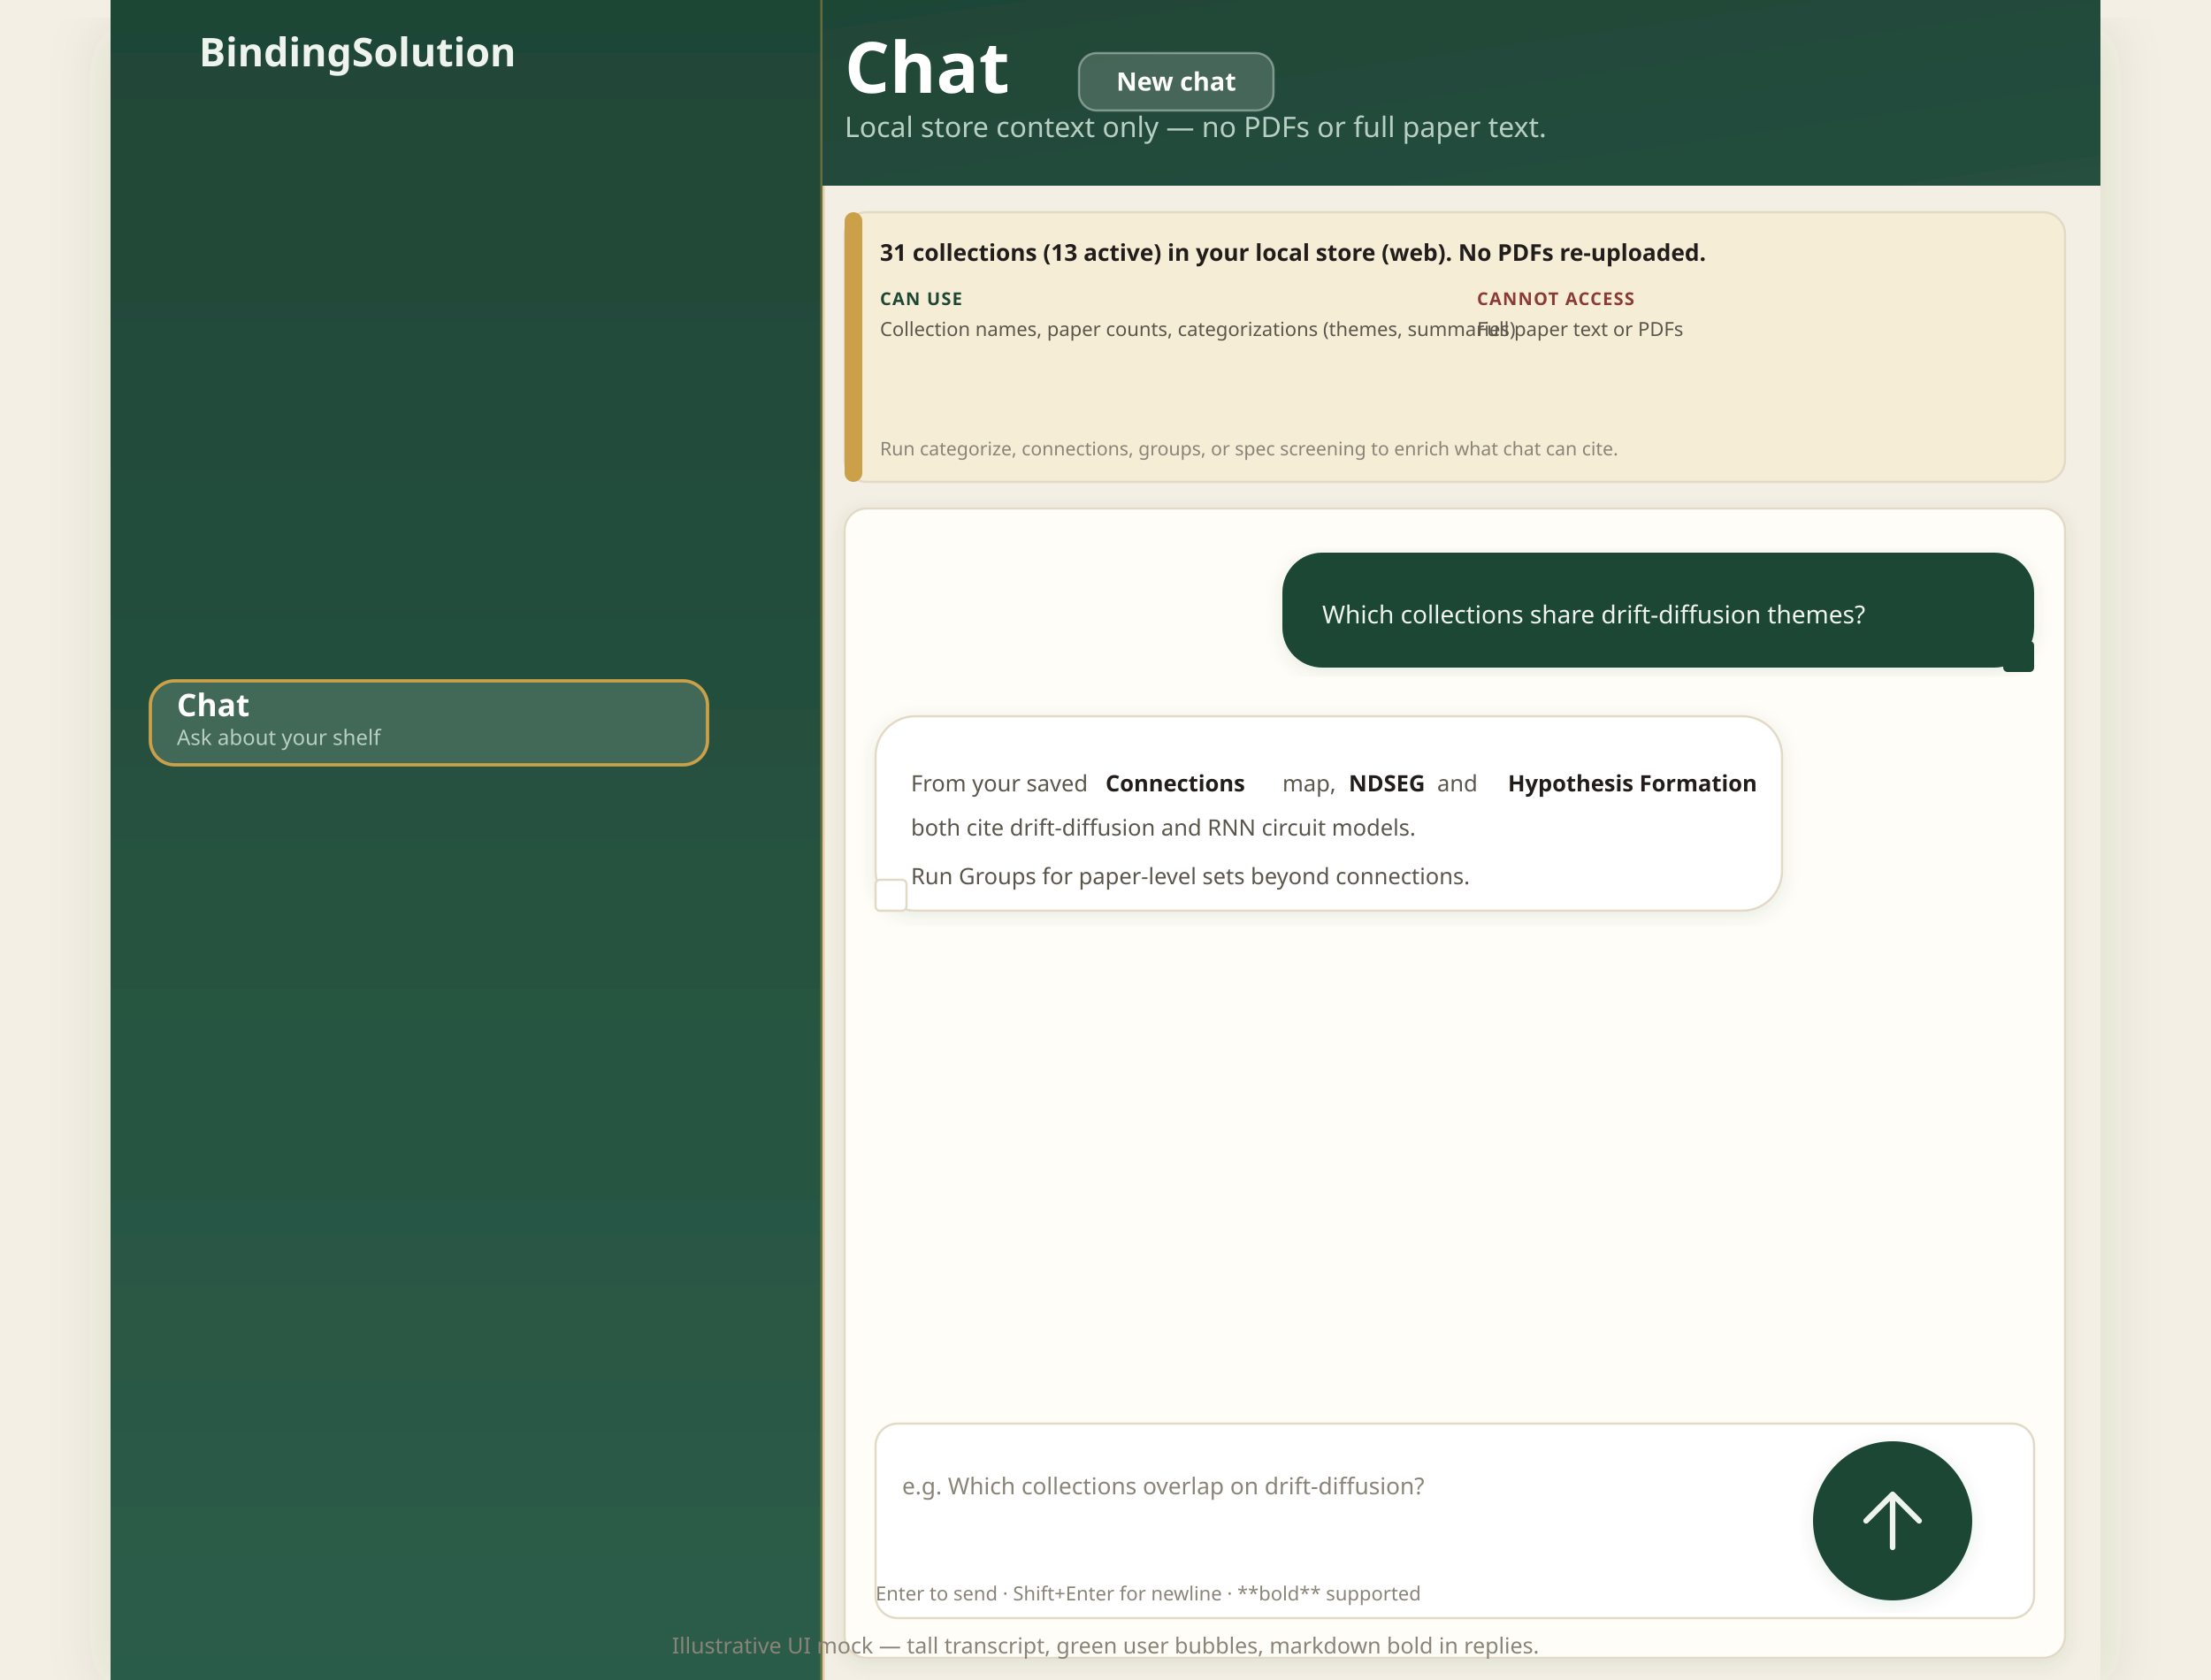
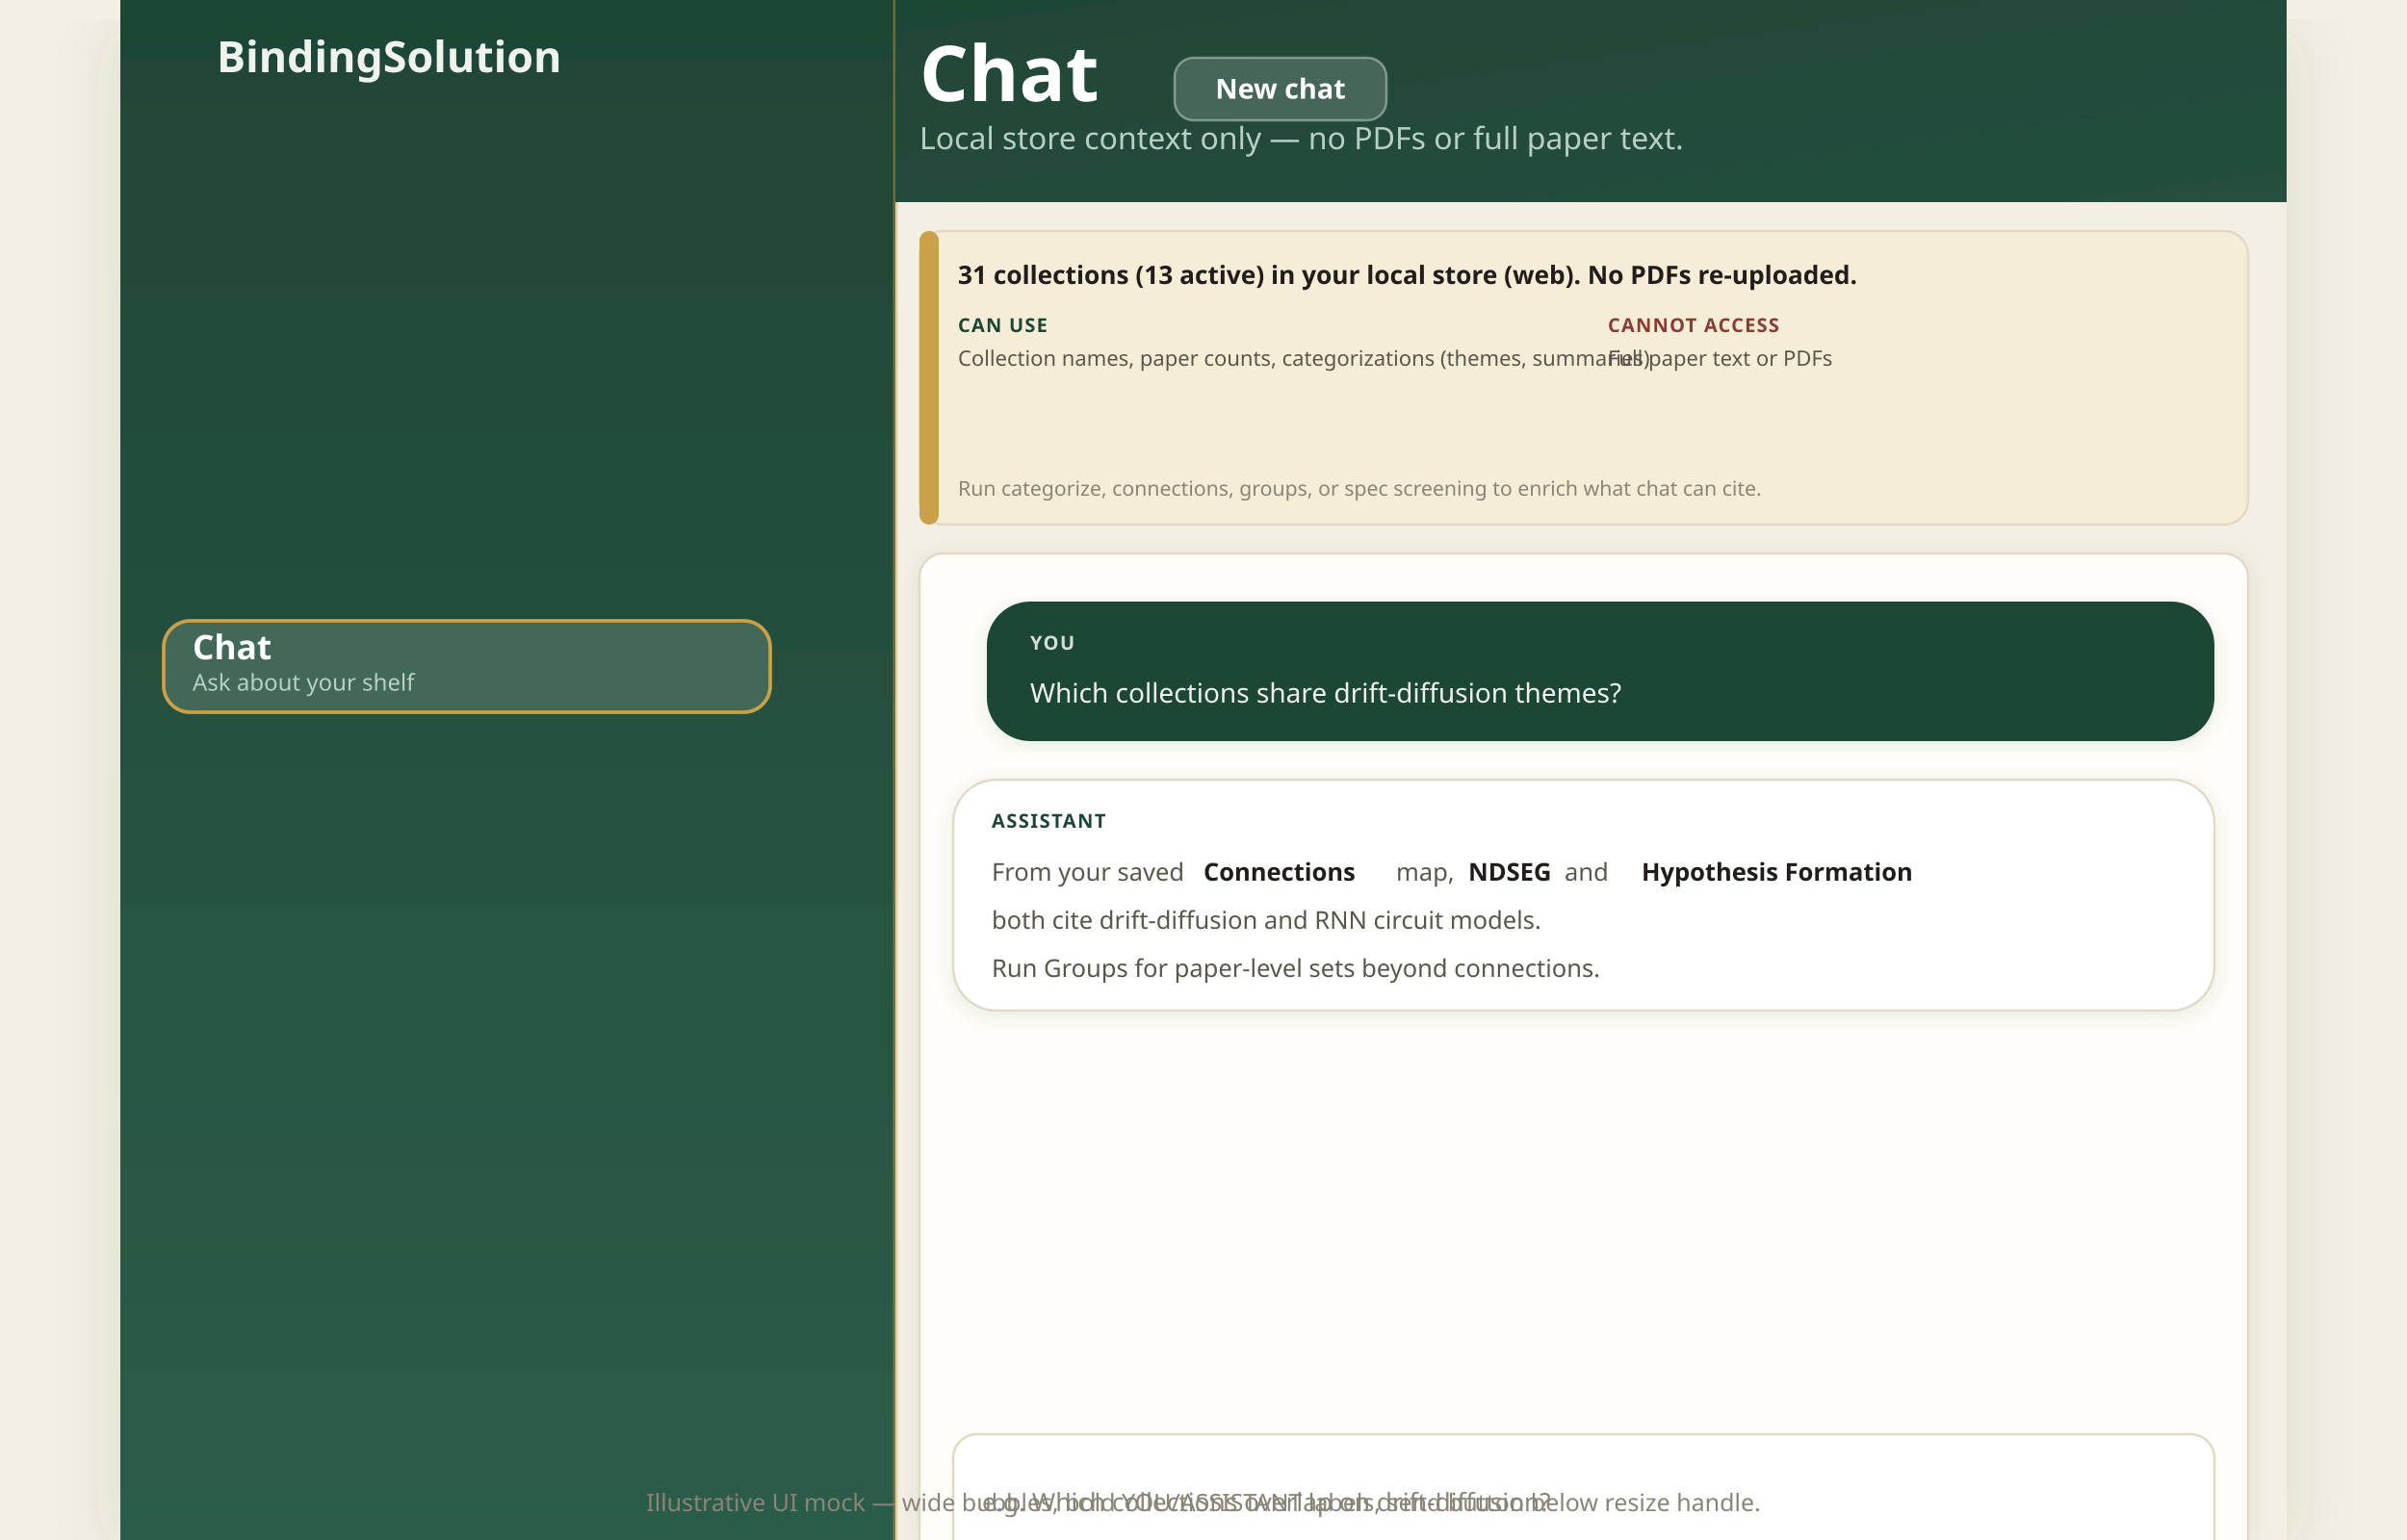
- <svg xmlns="http://www.w3.org/2000/svg" viewBox="0 0 1000 760" width="1000" height="760" role="img" aria-label="Chat view with message bubbles, tall transcript, and send button">
+ <svg xmlns="http://www.w3.org/2000/svg" viewBox="0 0 1000 640" width="1000" height="640" role="img" aria-label="Chat view with wide message bubbles, YOU and ASSISTANT labels, and footer send button">
  <defs>
    <linearGradient id="green" x1="0" y1="0" x2="0" y2="1">
      <stop offset="0" stop-color="#1f4636" />
      <stop offset="1" stop-color="#2c5d49" />
    </linearGradient>
    <linearGradient id="hero" x1="0" y1="0" x2="1" y2="1">
      <stop offset="0" stop-color="#1f4636" />
      <stop offset="1" stop-color="#254f3f" />
    </linearGradient>
    <filter id="shellShadow" x="-4%" y="-2%" width="108%" height="104%">
      <feDropShadow dx="0" dy="8" stdDeviation="14" flood-color="#1f4636" flood-opacity="0.12" />
    </filter>
    <filter id="shadow" x="-8%" y="-8%" width="116%" height="116%">
      <feDropShadow dx="0" dy="2" stdDeviation="4" flood-color="#1f4636" flood-opacity="0.1" />
    </filter>
  </defs>
-   <rect width="1000" height="760" fill="#f4efe4" />
+   <rect width="1000" height="640" fill="#f4efe4" />
  <g filter="url(#shellShadow)">
-     <rect x="50" y="0" width="900" height="760" fill="#f4efe4" />
-     <rect x="50" y="0" width="322" height="760" fill="url(#green)" />
-     <line x1="372" y1="0" x2="372" y2="760" stroke="#caa14a" stroke-width="2" stroke-opacity="0.42" />
+     <rect x="50" y="0" width="900" height="640" fill="#f4efe4" />
+     <rect x="50" y="0" width="322" height="640" fill="url(#green)" />
+     <line x1="372" y1="0" x2="372" y2="640" stroke="#caa14a" stroke-width="2" stroke-opacity="0.42" />
    <g transform="translate(50, 0)">
      <text x="40" y="30" fill="#eef3ee" font-family="Montserrat, system-ui, sans-serif" font-size="17.9" font-weight="700">BindingSolution</text>
-       <rect x="18" y="308" width="252" height="38" rx="11" fill="rgba(255,255,255,0.14)" stroke="#caa14a" stroke-width="1.5" />
-       <text x="30" y="324" fill="#fff" font-family="system-ui, sans-serif" font-size="14.1" font-weight="600">Chat</text>
-       <text x="30" y="337" fill="#b8cfc4" font-family="system-ui, sans-serif" font-size="9.6">Ask about your shelf</text>
+       <rect x="18" y="258" width="252" height="38" rx="11" fill="rgba(255,255,255,0.14)" stroke="#caa14a" stroke-width="1.5" />
+       <text x="30" y="274" fill="#fff" font-family="system-ui, sans-serif" font-size="14.1" font-weight="600">Chat</text>
+       <text x="30" y="287" fill="#b8cfc4" font-family="system-ui, sans-serif" font-size="9.6">Ask about your shelf</text>
    </g>
    <rect x="372" y="0" width="578" height="84" fill="url(#hero)" />
    <text x="382" y="42" fill="#fff" font-family="Montserrat, system-ui, sans-serif" font-size="32.0" font-weight="600">Chat</text>
    <text x="382" y="62" fill="#b8cfc4" font-family="system-ui, sans-serif" font-size="12.8">Local store context only — no PDFs or full paper text.</text>
    <rect x="488" y="24" width="88" height="26" rx="8" fill="rgba(255,255,255,0.16)" stroke="rgba(255,255,255,0.38)" />
    <text x="532" y="41" fill="#fff" font-family="system-ui, sans-serif" font-size="11.5" font-weight="600" text-anchor="middle">New chat</text>
    <g transform="translate(382, 96)">
      <rect x="0" y="0" width="552" height="122" rx="10" fill="#f6edd6" stroke="#e2d9c6" />
      <rect x="0" y="0" width="8" height="122" rx="4" fill="#caa14a" />
      <text x="16" y="22" fill="#211f1a" font-family="system-ui, sans-serif" font-size="10.5" font-weight="600">31 collections (13 active) in your local store (web). No PDFs re-uploaded.</text>
      <text x="16" y="42" fill="#1f4636" font-size="8" font-weight="700" font-family="system-ui, sans-serif" letter-spacing="0.5">CAN USE</text>
      <text x="16" y="56" fill="#5a564c" font-size="8.8" font-family="system-ui, sans-serif">Collection names, paper counts, categorizations (themes, summaries)</text>
      <text x="286" y="42" fill="#8b3a34" font-size="8" font-weight="700" font-family="system-ui, sans-serif" letter-spacing="0.5">CANNOT ACCESS</text>
      <text x="286" y="56" fill="#5a564c" font-size="8.8" font-family="system-ui, sans-serif">Full paper text or PDFs</text>
      <text x="16" y="110" fill="#8a8478" font-size="8.5" font-family="system-ui, sans-serif">Run categorize, connections, groups, or spec screening to enrich what chat can cite.</text>
-       <rect x="0" y="134" width="552" height="520" rx="10" fill="#fffdf8" stroke="#e2d9c6" filter="url(#shadow)" />
-       <rect x="198" y="154" width="340" height="52" rx="18" fill="#1f4636" filter="url(#shadow)" />
-       <rect x="524" y="194" width="14" height="14" rx="2" fill="#1f4636" />
-       <text x="216" y="186" fill="#eef3ee" font-size="11.2" font-family="system-ui, sans-serif">Which collections share drift-diffusion themes?</text>
-       <rect x="14" y="228" width="410" height="88" rx="18" fill="#fff" stroke="#e2d9c6" filter="url(#shadow)" />
-       <rect x="14" y="302" width="14" height="14" rx="2" fill="#fff" stroke="#e2d9c6" />
-       <text x="30" y="262" fill="#5a564c" font-size="10.2" font-family="system-ui, sans-serif">From your saved </text>
-       <text x="118" y="262" fill="#211f1a" font-size="10.2" font-family="system-ui, sans-serif" font-weight="700">Connections</text>
-       <text x="198" y="262" fill="#5a564c" font-size="10.2" font-family="system-ui, sans-serif"> map, </text>
-       <text x="228" y="262" fill="#211f1a" font-size="10.2" font-family="system-ui, sans-serif" font-weight="700">NDSEG</text>
-       <text x="268" y="262" fill="#5a564c" font-size="10.2" font-family="system-ui, sans-serif"> and </text>
-       <text x="300" y="262" fill="#211f1a" font-size="10.2" font-family="system-ui, sans-serif" font-weight="700">Hypothesis Formation</text>
-       <text x="30" y="282" fill="#5a564c" font-size="10.2" font-family="system-ui, sans-serif">both cite drift-diffusion and RNN circuit models.</text>
-       <text x="30" y="304" fill="#5a564c" font-size="10.2" font-family="system-ui, sans-serif">Run Groups for paper-level sets beyond connections.</text>
-       <rect x="14" y="548" width="524" height="88" rx="10" fill="#fff" stroke="#e2d9c6" />
-       <text x="26" y="580" fill="#8a8478" font-size="10.5" font-family="system-ui, sans-serif">e.g. Which collections overlap on drift-diffusion?</text>
-       <circle cx="474" cy="592" r="36" fill="#1f4636" filter="url(#shadow)" />
-       <path d="M474 604 V580 M462 592 l12-12 12 12" fill="none" stroke="#eef3ee" stroke-width="2.5" stroke-linecap="round" stroke-linejoin="round" />
-       <text x="14" y="628" fill="#8a8478" font-size="8.8" font-family="system-ui, sans-serif">Enter to send · Shift+Enter for newline · **bold** supported</text>
+       <rect x="0" y="134" width="552" height="470" rx="10" fill="#fffdf8" stroke="#e2d9c6" filter="url(#shadow)" />
+       <rect x="28" y="154" width="510" height="58" rx="18" fill="#1f4636" filter="url(#shadow)" />
+       <text x="46" y="174" fill="rgba(238,243,238,0.88)" font-size="8" font-weight="700" font-family="system-ui, sans-serif" letter-spacing="0.6">YOU</text>
+       <text x="46" y="196" fill="#eef3ee" font-size="11.2" font-family="system-ui, sans-serif">Which collections share drift-diffusion themes?</text>
+       <rect x="14" y="228" width="524" height="96" rx="18" fill="#fff" stroke="#e2d9c6" filter="url(#shadow)" />
+       <text x="30" y="248" fill="#1f4636" font-size="8" font-weight="700" font-family="system-ui, sans-serif" letter-spacing="0.6">ASSISTANT</text>
+       <text x="30" y="270" fill="#5a564c" font-size="10.2" font-family="system-ui, sans-serif">From your saved </text>
+       <text x="118" y="270" fill="#211f1a" font-size="10.2" font-family="system-ui, sans-serif" font-weight="700">Connections</text>
+       <text x="198" y="270" fill="#5a564c" font-size="10.2" font-family="system-ui, sans-serif"> map, </text>
+       <text x="228" y="270" fill="#211f1a" font-size="10.2" font-family="system-ui, sans-serif" font-weight="700">NDSEG</text>
+       <text x="268" y="270" fill="#5a564c" font-size="10.2" font-family="system-ui, sans-serif"> and </text>
+       <text x="300" y="270" fill="#211f1a" font-size="10.2" font-family="system-ui, sans-serif" font-weight="700">Hypothesis Formation</text>
+       <text x="30" y="290" fill="#5a564c" font-size="10.2" font-family="system-ui, sans-serif">both cite drift-diffusion and RNN circuit models.</text>
+       <text x="30" y="310" fill="#5a564c" font-size="10.2" font-family="system-ui, sans-serif">Run Groups for paper-level sets beyond connections.</text>
+       <rect x="14" y="500" width="524" height="88" rx="10" fill="#fff" stroke="#e2d9c6" />
+       <text x="26" y="532" fill="#8a8478" font-size="10.5" font-family="system-ui, sans-serif">e.g. Which collections overlap on drift-diffusion?</text>
+       <path d="M524 578 l8 8 M528 574 l4 4" fill="none" stroke="#8a8478" stroke-width="1.2" stroke-linecap="round" />
+       <text x="14" y="606" fill="#8a8478" font-size="8.8" font-family="system-ui, sans-serif">Enter to send · Shift+Enter for newline</text>
+       <circle cx="522" cy="602" r="20" fill="#1f4636" filter="url(#shadow)" />
+       <path d="M522 610 V594 M514 602 l8-8 8 8" fill="none" stroke="#eef3ee" stroke-width="2" stroke-linecap="round" stroke-linejoin="round" />
    </g>
  </g>
-   <text x="500" y="748" fill="#8a8478" font-family="system-ui, sans-serif" font-size="10" text-anchor="middle">Illustrative UI mock — tall transcript, green user bubbles, markdown bold in replies.</text>
+   <text x="500" y="628" fill="#8a8478" font-family="system-ui, sans-serif" font-size="10" text-anchor="middle">Illustrative UI mock — wide bubbles, bold YOU/ASSISTANT labels, send button below resize handle.</text>
</svg>
